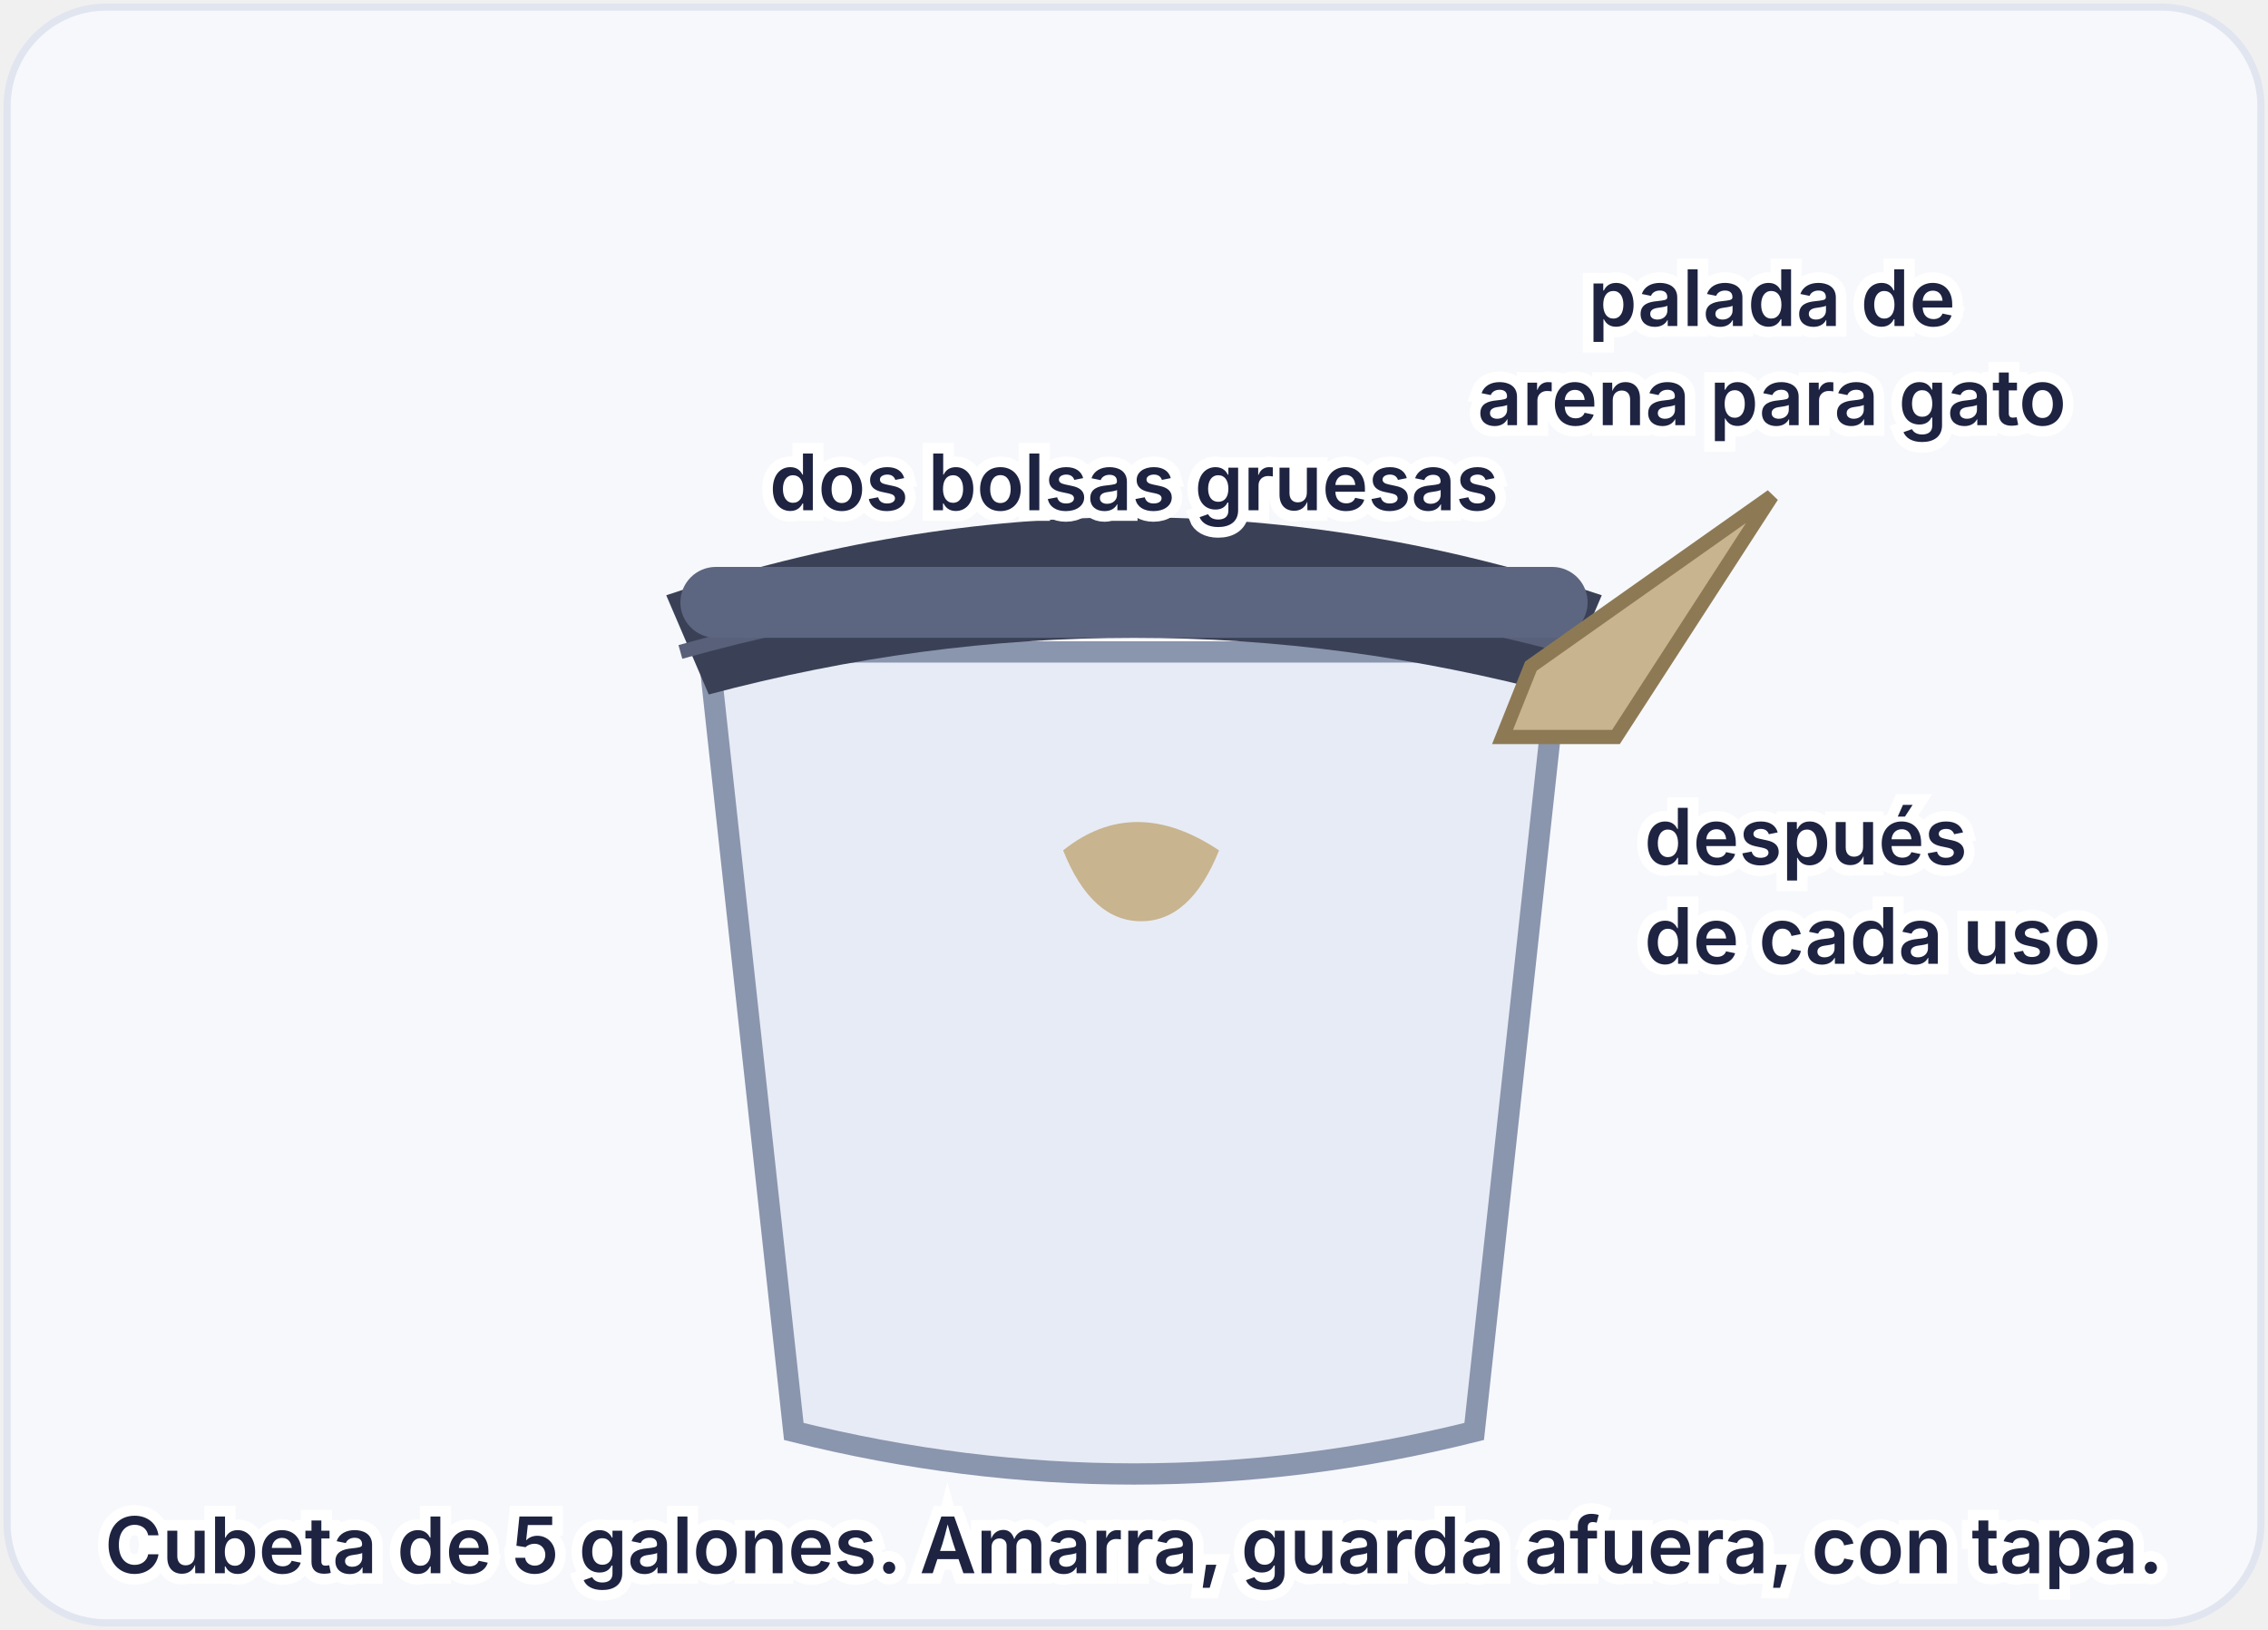
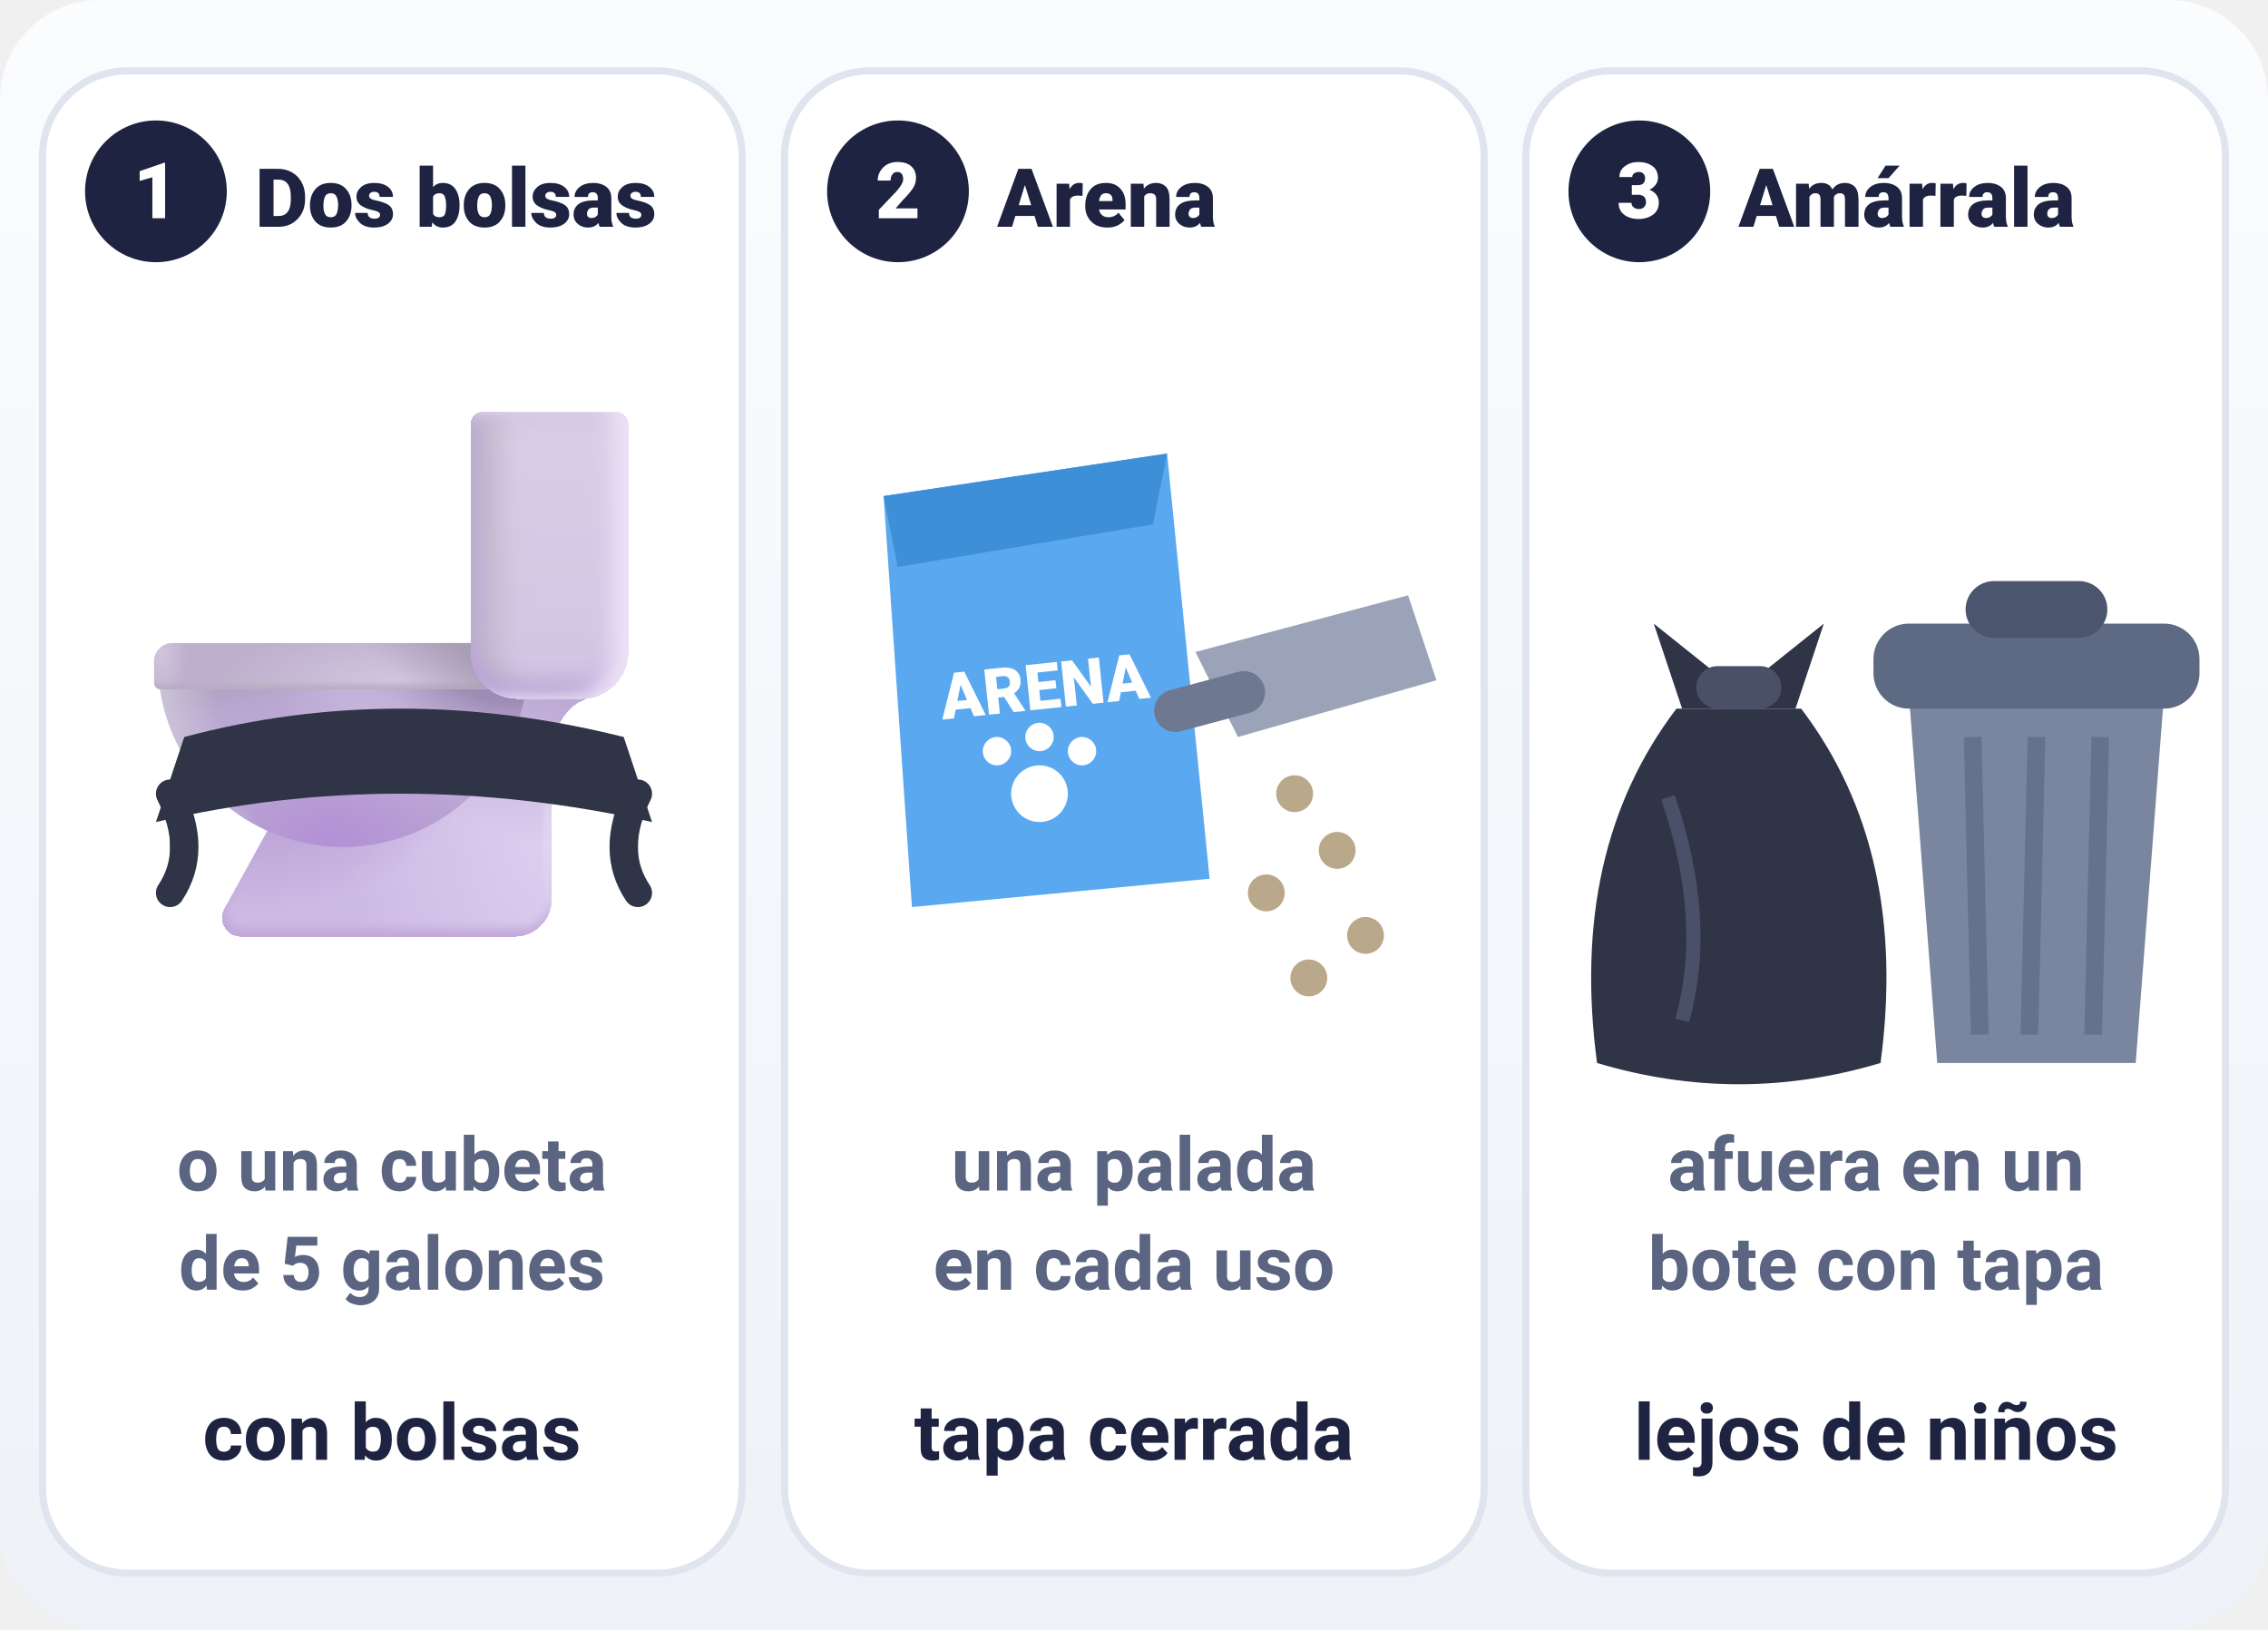
- <svg xmlns="http://www.w3.org/2000/svg" viewBox="0 0 320 230" role="img" aria-label="Baño de cubeta: dos bolsas gruesas, una palada de arena para gato después de cada uso, amarrar y guardar afuera">
+ <svg xmlns="http://www.w3.org/2000/svg" viewBox="0 0 320 230" role="img" aria-label="Baño sin agua: pon dos bolsas gruesas en la taza o una cubeta, echa una palada de arena para gato después de cada uso, y luego amarra la bolsa y guárdala afuera en un bote con tapa.">
  <defs>
-     <marker id="ah" viewBox="0 0 10 10" refX="7" refY="5" markerWidth="5" markerHeight="5" orient="auto-start-reverse">
-       <path d="M0 0 L10 5 L0 10 z" fill="#1d2340" />
-     </marker>
-     <marker id="ahr" viewBox="0 0 10 10" refX="7" refY="5" markerWidth="5" markerHeight="5" orient="auto-start-reverse">
-       <path d="M0 0 L10 5 L0 10 z" fill="#d7382a" />
-     </marker>
-     <style>.lb{font:700 13px system-ui,-apple-system,sans-serif;fill:#1d2340;paint-order:stroke;stroke:#fff;stroke-width:4px;stroke-linejoin:round}.sm{font:600 11px system-ui,-apple-system,sans-serif;fill:#1d2340;paint-order:stroke;stroke:#fff;stroke-width:3px}.big{font:800 18px system-ui,-apple-system,sans-serif;fill:#1d2340}.rd{fill:#d7382a}</style>
+     <linearGradient id="bg" x1="0" y1="0" x2="0" y2="1">
+       <stop offset="0" stop-color="#fbfcfe" />
+       <stop offset="1" stop-color="#eef2f8" />
+     </linearGradient>
+     <clipPath id="card">
+       <rect x="0" y="0" width="320" height="230" rx="14" />
+     </clipPath>
+     <symbol id="s0_sym" viewBox="0 0 32 32" fill="none">
+       <g filter="url(#s0_0)">
+         <path d="M24.306 21.27C24.306 18.51 25.76 17.77 26.57 17.62H13.041L6.748 29.04C6.381 29.71 6.86 30.52 7.62 30.52H22.306C23.411 30.52 24.31 29.63 24.31 28.52V21.273Z" fill="url(#s0_2)" />
+         <path d="M24.306 21.27C24.306 18.51 25.76 17.77 26.57 17.62H13.041L6.748 29.04C6.381 29.71 6.86 30.52 7.62 30.52H22.306C23.411 30.52 24.31 29.63 24.31 28.52V21.273Z" fill="url(#s0_3)" />
+         <path d="M24.306 21.27C24.306 18.51 25.76 17.77 26.57 17.62H13.041L6.748 29.04C6.381 29.71 6.86 30.52 7.62 30.52H22.306C23.411 30.52 24.31 29.63 24.31 28.52V21.273Z" fill="url(#s0_4)" />
+         <path d="M24.306 21.27C24.306 18.51 25.76 17.77 26.57 17.62H13.041L6.748 29.04C6.381 29.71 6.86 30.52 7.62 30.52H22.306C23.411 30.52 24.31 29.63 24.31 28.52V21.273Z" fill="url(#s0_5)" />
+       </g>
+       <path d="M3.218 16.8C3.73 21.81 7.96 25.72 13.1 25.72C18.246 25.72 22.48 21.81 22.99 16.8H3.218Z" fill="#BBA8D2" />
+       <path d="M3.218 16.8C3.73 21.81 7.96 25.72 13.1 25.72C18.246 25.72 22.48 21.81 22.99 16.8H3.218Z" fill="url(#s0_6)" />
+       <path d="M3.218 16.8C3.73 21.81 7.96 25.72 13.1 25.72C18.246 25.72 22.48 21.81 22.99 16.8H3.218Z" fill="url(#s0_7)" />
+       <path d="M3.218 16.8C3.73 21.81 7.96 25.72 13.1 25.72C18.246 25.72 22.48 21.81 22.99 16.8H3.218Z" fill="url(#s0_8)" />
+       <path d="M3.218 16.8C3.73 21.81 7.96 25.72 13.1 25.72C18.246 25.72 22.48 21.81 22.99 16.8H3.218Z" fill="url(#s0_9)" />
+       <path d="M3.218 16.8C3.73 21.81 7.96 25.72 13.1 25.72C18.246 25.72 22.48 21.81 22.99 16.8H3.218Z" fill="url(#s0_10)" />
+       <path d="M2.947 15.76C2.947 15.21 3.39 14.76 3.95 14.76H23.556V17.242H3.297C3.104 17.24 2.95 17.09 2.95 16.89V15.758Z" fill="#BEB0CD" />
+       <path d="M2.947 15.76C2.947 15.21 3.39 14.76 3.95 14.76H23.556V17.242H3.297C3.104 17.24 2.95 17.09 2.95 16.89V15.758Z" fill="url(#s0_11)" />
+       <path d="M2.947 15.76C2.947 15.21 3.39 14.76 3.95 14.76H23.556V17.242H3.297C3.104 17.24 2.95 17.09 2.95 16.89V15.758Z" fill="url(#s0_12)" />
+       <path d="M2.947 15.76C2.947 15.21 3.39 14.76 3.95 14.76H23.556V17.242H3.297C3.104 17.24 2.95 17.09 2.95 16.89V15.758Z" fill="url(#s0_13)" />
+       <path d="M2.947 15.76C2.947 15.21 3.39 14.76 3.95 14.76H23.556V17.242H3.297C3.104 17.24 2.95 17.09 2.95 16.89V15.758Z" fill="url(#s0_14)" />
+       <path d="M19.978 3C19.978 2.64 20.27 2.35 20.63 2.35H27.766C28.125 2.35 28.42 2.64 28.42 3V15.242C28.416 16.62 27.3 17.74 25.92 17.74H22.478C21.097 17.74 19.98 16.62 19.98 15.24V3.002Z" fill="url(#s0_15)" />
+       <path d="M19.978 3C19.978 2.64 20.27 2.35 20.63 2.35H27.766C28.125 2.35 28.42 2.64 28.42 3V15.242C28.416 16.62 27.3 17.74 25.92 17.74H22.478C21.097 17.74 19.98 16.62 19.98 15.24V3.002Z" fill="url(#s0_16)" />
+       <path d="M19.978 3C19.978 2.64 20.27 2.35 20.63 2.35H27.766C28.125 2.35 28.42 2.64 28.42 3V15.242C28.416 16.62 27.3 17.74 25.92 17.74H22.478C21.097 17.74 19.98 16.62 19.98 15.24V3.002Z" fill="url(#s0_17)" />
+       <g filter="url(#s0_1)">
+         <path d="M19.978 3C19.978 2.64 20.27 2.35 20.63 2.35H27.766C28.125 2.35 28.42 2.64 28.42 3V15.242C28.416 16.62 27.3 17.74 25.92 17.74H22.478C21.097 17.74 19.98 16.62 19.98 15.24V3.002Z" fill="url(#s0_18)" />
+       </g>
+       <defs>
+         <filter id="s0_0" x="6.62" y="17.22" width="20.15" height="13.31" filterUnits="userSpaceOnUse" color-interpolation-filters="sRGB">
+           <feFlood flood-opacity="0" result="BackgroundImageFix" />
+           <feBlend mode="normal" in="SourceGraphic" in2="BackgroundImageFix" result="shape" />
+           <feColorMatrix in="SourceAlpha" type="matrix" values="0 0 0 0 0 0 0 0 0 0 0 0 0 0 0 0 0 0 127 0" result="hardAlpha" />
+           <feOffset dx="0.2" dy="-0.4" />
+           <feGaussianBlur stdDeviation="0.25" />
+           <feComposite in2="hardAlpha" operator="arithmetic" k2="-1" k3="1" />
+           <feColorMatrix type="matrix" values="0 0 0 0 0.75 0 0 0 0 0.66 0 0 0 0 0.85 0 0 0 1 0" />
+           <feBlend mode="normal" in2="shape" result="effect1_innerShadow_18_25789" />
+         </filter>
+         <filter id="s0_1" x="18.98" y="1.6" width="10.94" height="16.14" filterUnits="userSpaceOnUse" color-interpolation-filters="sRGB">
+           <feFlood flood-opacity="0" result="BackgroundImageFix" />
+           <feBlend mode="normal" in="SourceGraphic" in2="BackgroundImageFix" result="shape" />
+           <feColorMatrix in="SourceAlpha" type="matrix" values="0 0 0 0 0 0 0 0 0 0 0 0 0 0 0 0 0 0 127 0" result="hardAlpha" />
+           <feOffset dx="1.5" />
+           <feGaussianBlur stdDeviation="0.75" />
+           <feComposite in2="hardAlpha" operator="arithmetic" k2="-1" k3="1" />
+           <feColorMatrix type="matrix" values="0 0 0 0 0.75 0 0 0 0 0.72 0 0 0 0 0.8 0 0 0 1 0" />
+           <feBlend mode="normal" in2="shape" result="effect1_innerShadow_18_25789" />
+           <feColorMatrix in="SourceAlpha" type="matrix" values="0 0 0 0 0 0 0 0 0 0 0 0 0 0 0 0 0 0 127 0" result="hardAlpha" />
+           <feOffset dy="-0.75" />
+           <feGaussianBlur stdDeviation="0.75" />
+           <feComposite in2="hardAlpha" operator="arithmetic" k2="-1" k3="1" />
+           <feColorMatrix type="matrix" values="0 0 0 0 0.72 0 0 0 0 0.62 0 0 0 0 0.84 0 0 0 1 0" />
+           <feBlend mode="normal" in2="effect1_innerShadow_18_25789" result="effect2_innerShadow_18_25789" />
+           <feColorMatrix in="SourceAlpha" type="matrix" values="0 0 0 0 0 0 0 0 0 0 0 0 0 0 0 0 0 0 127 0" result="hardAlpha" />
+           <feOffset dx="-1" />
+           <feGaussianBlur stdDeviation="0.5" />
+           <feComposite in2="hardAlpha" operator="arithmetic" k2="-1" k3="1" />
+           <feColorMatrix type="matrix" values="0 0 0 0 0.92 0 0 0 0 0.88 0 0 0 0 0.96 0 0 0 1 0" />
+           <feBlend mode="normal" in2="effect2_innerShadow_18_25789" result="effect3_innerShadow_18_25789" />
+         </filter>
+         <radialGradient id="s0_2" cx="0" cy="0" r="1" gradientUnits="userSpaceOnUse" gradientTransform="translate(24.63 24.07) rotate(180) scale(11.37 17.58)">
+           <stop stop-color="#DECFF0" />
+           <stop offset="1" stop-color="#CDBAE4" />
+         </radialGradient>
+         <linearGradient id="s0_3" x1="24.91" y1="16.74" x2="22.32" y2="25.19" gradientUnits="userSpaceOnUse">
+           <stop stop-color="#BAA6D0" />
+           <stop offset="1" stop-color="#BAA6D0" stop-opacity="0" />
+         </linearGradient>
+         <radialGradient id="s0_4" cx="0" cy="0" r="1" gradientUnits="userSpaceOnUse" gradientTransform="translate(10.26 22.33) rotate(73.41) scale(6.68 10.33)">
+           <stop offset="0.2" stop-color="#BAA2D5" />
+           <stop offset="1" stop-color="#BAA2D5" stop-opacity="0" />
+         </radialGradient>
+         <radialGradient id="s0_5" cx="0" cy="0" r="1" gradientUnits="userSpaceOnUse" gradientTransform="translate(24.51 24.76) rotate(90) scale(5.76 0.82)">
+           <stop stop-color="#EBE0F8" />
+           <stop offset="1" stop-color="#EBE0F8" stop-opacity="0" />
+         </radialGradient>
+         <radialGradient id="s0_6" cx="0" cy="0" r="1" gradientUnits="userSpaceOnUse" gradientTransform="translate(16.17 17.9) rotate(111.19) scale(6.57 6.57)">
+           <stop stop-color="#CCBAE0" />
+           <stop offset="1" stop-color="#CCBAE0" stop-opacity="0" />
+         </radialGradient>
+         <radialGradient id="s0_7" cx="0" cy="0" r="1" gradientUnits="userSpaceOnUse" gradientTransform="translate(12.48 25.72) rotate(-90) scale(5.95 9.19)">
+           <stop offset="0.12" stop-color="#B492D6" />
+           <stop offset="1" stop-color="#B494D5" stop-opacity="0" />
+         </radialGradient>
+         <radialGradient id="s0_8" cx="0" cy="0" r="1" gradientUnits="userSpaceOnUse" gradientTransform="translate(22.48 15.27) rotate(90) scale(6.81 10.9)">
+           <stop offset="0.39" stop-color="#9F8CB4" />
+           <stop offset="1" stop-color="#CAB8DF" stop-opacity="0" />
+         </radialGradient>
+         <radialGradient id="s0_9" cx="0" cy="0" r="1" gradientUnits="userSpaceOnUse" gradientTransform="translate(4.98 15.4) rotate(90) scale(3.44 7.62)">
+           <stop stop-color="#A79BB6" />
+           <stop offset="1" stop-color="#A79BB6" stop-opacity="0" />
+         </radialGradient>
+         <radialGradient id="s0_10" cx="0" cy="0" r="1" gradientUnits="userSpaceOnUse" gradientTransform="translate(15.79 17.9) rotate(163.65) scale(13.1 16.13)">
+           <stop offset="0.71" stop-color="#D0CBD8" stop-opacity="0" />
+           <stop offset="1" stop-color="#D0CBD8" />
+         </radialGradient>
+         <radialGradient id="s0_11" cx="0" cy="0" r="1" gradientUnits="userSpaceOnUse" gradientTransform="translate(17.17 17.24) rotate(-90) scale(3.59 11.04)">
+           <stop offset="0.2" stop-color="#D0C4DE" />
+           <stop offset="1" stop-color="#D0C4DE" stop-opacity="0" />
+         </radialGradient>
+         <radialGradient id="s0_12" cx="0" cy="0" r="1" gradientUnits="userSpaceOnUse" gradientTransform="translate(3.35 15.27) scale(1.38 3.16)">
+           <stop stop-color="#D0C4DE" />
+           <stop offset="1" stop-color="#D0C4DE" stop-opacity="0" />
+         </radialGradient>
+         <linearGradient id="s0_13" x1="15.3" y1="17.24" x2="15.3" y2="16.78" gradientUnits="userSpaceOnUse">
+           <stop stop-color="#B5ADC0" />
+           <stop offset="1" stop-color="#B5ADC0" stop-opacity="0" />
+         </linearGradient>
+         <radialGradient id="s0_14" cx="0" cy="0" r="1" gradientUnits="userSpaceOnUse" gradientTransform="translate(19.87 14.36) rotate(131.1) scale(4.25 16.16)">
+           <stop offset="0.18" stop-color="#A89EB5" />
+           <stop offset="1" stop-color="#A89EB5" stop-opacity="0" />
+         </radialGradient>
+         <linearGradient id="s0_15" x1="24.2" y1="2.12" x2="24.2" y2="3.52" gradientUnits="userSpaceOnUse">
+           <stop stop-color="#D7D5DB" />
+           <stop offset="1" stop-color="#D7D5DB" stop-opacity="0" />
+         </linearGradient>
+         <radialGradient id="s0_16" cx="0" cy="0" r="1" gradientUnits="userSpaceOnUse" gradientTransform="translate(28.42 2.62) rotate(146.98) scale(1.49 0.45)">
+           <stop stop-color="#F2EFF7" />
+           <stop offset="1" stop-color="#EBE2F7" stop-opacity="0" />
+         </radialGradient>
+         <linearGradient id="s0_17" x1="26.2" y1="18.02" x2="26.2" y2="16.68" gradientUnits="userSpaceOnUse">
+           <stop stop-color="#B99FD5" />
+           <stop offset="1" stop-color="#B99FD5" stop-opacity="0" />
+         </linearGradient>
+         <linearGradient id="s0_18" x1="24.2" y1="2.35" x2="24.2" y2="17.74" gradientUnits="userSpaceOnUse">
+           <stop stop-color="#D8CFE5" />
+           <stop offset="1" stop-color="#D2C4E4" />
+         </linearGradient>
+       </defs>
+     </symbol>
  </defs>
-   <rect x="1" y="1" width="318" height="228" rx="14" fill="#f7f8fc" stroke="#e1e5ef" />
-   <path d="M100 92 h120 l-12 110 q-48 12 -96 0z" fill="#e7ebf5" stroke="#8a95ae" stroke-width="3" />
-   <path d="M94 84 q66 -22 132 0 l-6 14 q-60 -16 -120 0z" fill="#3a4157" />
-   <path d="M96 92 q64 -18 128 0" fill="none" stroke="#596079" stroke-width="2" />
-   <rect x="96" y="80" width="128" height="10" rx="5" fill="#5d6680" />
-   <text x="160" y="72" class="sm" text-anchor="middle">dos bolsas gruesas</text>
-   <path d="M250 70 l-22 34 h-16 l4 -10z" fill="#c8b48e" stroke="#8d7a55" stroke-width="2" />
-   <path d="M150 120 q10 -8 22 0 q-4 10 -11 10 q-7 0 -11 -10z" fill="#c8b48e" />
-   <text x="250" y="46" class="sm" text-anchor="middle">palada de</text>
-   <text x="250" y="60" class="sm" text-anchor="middle">arena para gato</text>
-   <text x="232" y="122" class="sm" text-anchor="start">después</text>
-   <text x="232" y="136" class="sm" text-anchor="start">de cada uso</text>
-   <text x="160" y="222" class="sm" text-anchor="middle">Cubeta de 5 galones. Amarra, guarda afuera, con tapa.</text>
+   <style>text{font-family:system-ui,-apple-system,"Segoe UI",Roboto,sans-serif}.halo{paint-order:stroke;stroke:#fff;stroke-width:4px;stroke-linejoin:round}</style>
+   <g clip-path="url(#card)">
+     <rect x="0" y="0" width="320" height="230" rx="14" fill="url(#bg)" />
+     <rect x="6" y="10" width="98.7" height="212" rx="12" fill="#ffffff" stroke="#dfe4ee" />
+     <circle cx="22" cy="27" r="10" fill="#1d2340" />
+     <text x="22" y="30.8" text-anchor="middle" font-size="11" font-weight="800" fill="#fff">1</text>
+     <text x="36" y="32" text-anchor="start" font-size="11.5" font-weight="800" fill="#1d2340" class="halo">Dos bolsas</text>
+     <use href="#s0_sym" x="14" y="52" width="84" height="84" />
+     <path d="M26.0 104 Q56.0 96 88.0 104 L92.0 116 Q56.0 108 22.0 116Z" fill="#2f3546" />
+     <path d="M24.0 112 q4 8 0 14 M90.0 112 q-4 8 0 14" stroke="#2f3546" stroke-width="4" stroke-linecap="round" />
+     <text x="55.3" y="168" text-anchor="middle" font-size="10.5" font-weight="600" fill="#5b6480" class="halo">o una cubeta</text>
+     <text x="55.3" y="182" text-anchor="middle" font-size="10.5" font-weight="600" fill="#5b6480" class="halo">de 5 galones</text>
+     <text x="55.3" y="206" text-anchor="middle" font-size="11" font-weight="700" fill="#1d2340" class="halo">con bolsas</text>
+     <rect x="110.7" y="10" width="98.7" height="212" rx="12" fill="#ffffff" stroke="#dfe4ee" />
+     <circle cx="126.7" cy="27" r="10" fill="#1d2340" />
+     <text x="126.7" y="30.8" text-anchor="middle" font-size="11" font-weight="800" fill="#fff">2</text>
+     <text x="140.7" y="32" text-anchor="start" font-size="11.5" font-weight="800" fill="#1d2340" class="halo">Arena</text>
+     <path d="M124.667 70 L164.667 64 L170.667 124 L128.667 128Z" fill="#5aa9f0" />
+     <path d="M124.667 70 L164.667 64 L162.667 74 L126.667 80Z" fill="#3d8fd8" />
+     <text x="147.667" y="100" text-anchor="middle" font-size="9" font-weight="800" fill="#fff" transform="rotate(-6 147.6667 100)">ARENA</text>
+     <circle cx="146.667" cy="112" r="4" fill="#fff" />
+     <circle cx="140.667" cy="106" r="2" fill="#fff" />
+     <circle cx="146.667" cy="104" r="2" fill="#fff" />
+     <circle cx="152.667" cy="106" r="2" fill="#fff" />
+     <path d="M168.667 92 L198.667 84 L202.667 96 L174.667 104Z" fill="#9aa3b8" />
+     <rect x="162.667" y="96" width="16" height="6" rx="3" fill="#6f7891" transform="rotate(-15 170.6667 99)" />
+     <circle cx="182.667" cy="112" r="2.6" fill="#b9a98a" />
+     <circle cx="188.667" cy="120" r="2.6" fill="#b9a98a" />
+     <circle cx="178.667" cy="126" r="2.6" fill="#b9a98a" />
+     <circle cx="192.667" cy="132" r="2.6" fill="#b9a98a" />
+     <circle cx="184.667" cy="138" r="2.6" fill="#b9a98a" />
+     <text x="160" y="168" text-anchor="middle" font-size="10.5" font-weight="600" fill="#5b6480" class="halo">una palada</text>
+     <text x="160" y="182" text-anchor="middle" font-size="10.5" font-weight="600" fill="#5b6480" class="halo">en cada uso</text>
+     <text x="160" y="206" text-anchor="middle" font-size="11" font-weight="700" fill="#1d2340" class="halo">tapa cerrada</text>
+     <rect x="215.3" y="10" width="98.7" height="212" rx="12" fill="#ffffff" stroke="#dfe4ee" />
+     <circle cx="231.3" cy="27" r="10" fill="#1d2340" />
+     <text x="231.3" y="30.8" text-anchor="middle" font-size="11" font-weight="800" fill="#fff">3</text>
+     <text x="245.3" y="32" text-anchor="start" font-size="11.5" font-weight="800" fill="#1d2340" class="halo">Amárrala</text>
+     <path d="M225.333 150 Q221.333 120.0 236.533 100 L254.133 100 Q269.333 120.0 265.333 150 Q245.333 156 225.333 150Z" fill="#2f3546" />
+     <path d="M235.333 112.5 Q241.333 130.0 237.333 144" fill="none" stroke="#495068" stroke-width="2" />
+     <path d="M237.333 100 L233.333 88 L243.333 96 L247.333 96 L257.333 88 L253.333 100Z" fill="#2f3546" />
+     <rect x="239.333" y="94" width="12" height="6" rx="3" fill="#495068" />
+     <path d="M273.333 150 L269.333 98 L305.333 98 L301.333 150Z" fill="#7a869f" />
+     <line x1="278.333" y1="104" x2="279.333" y2="146" stroke="#66728b" stroke-width="2.5" />
+     <line x1="287.333" y1="104" x2="286.333" y2="146" stroke="#66728b" stroke-width="2.5" />
+     <line x1="296.333" y1="104" x2="295.333" y2="146" stroke="#66728b" stroke-width="2.5" />
+     <rect x="264.333" y="88" width="46" height="12" rx="5" fill="#5e6a84" />
+     <rect x="277.333" y="82" width="20" height="8" rx="4" fill="#4b566e" />
+     <text x="264.7" y="168" text-anchor="middle" font-size="10.5" font-weight="600" fill="#5b6480" class="halo">afuera en un</text>
+     <text x="264.7" y="182" text-anchor="middle" font-size="10.5" font-weight="600" fill="#5b6480" class="halo">bote con tapa</text>
+     <text x="264.7" y="206" text-anchor="middle" font-size="11" font-weight="700" fill="#1d2340" class="halo">lejos de niños</text>
+   </g>
</svg>
